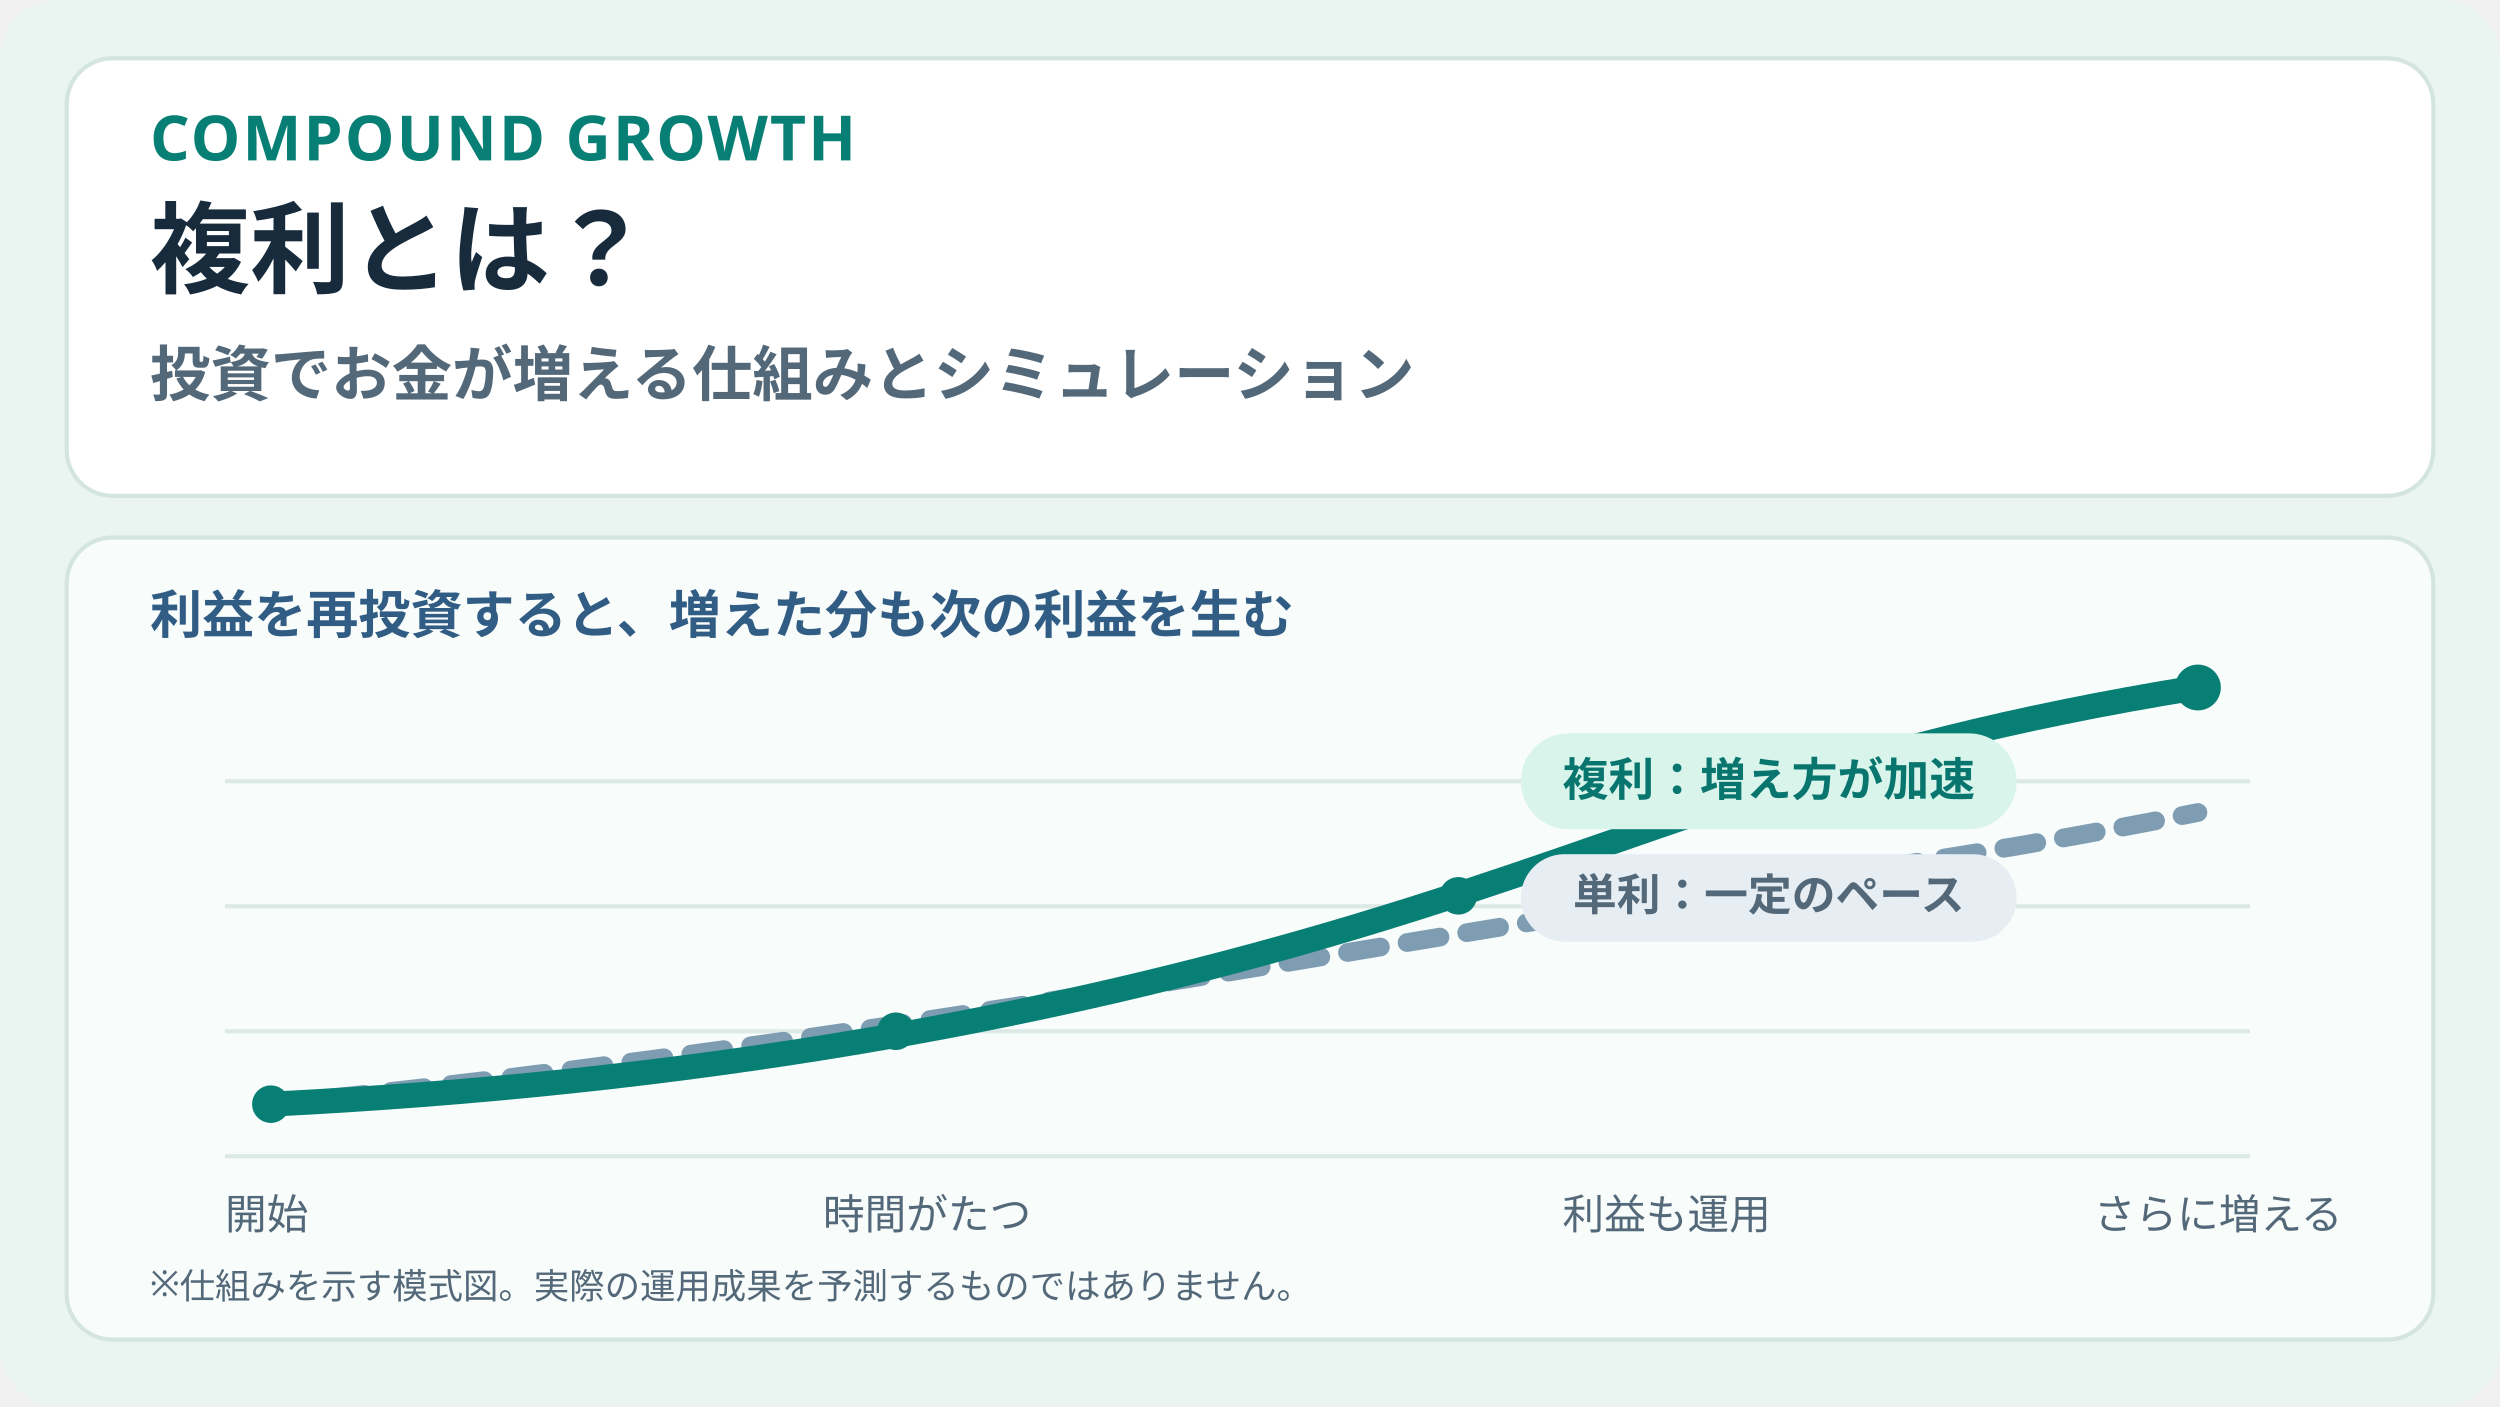
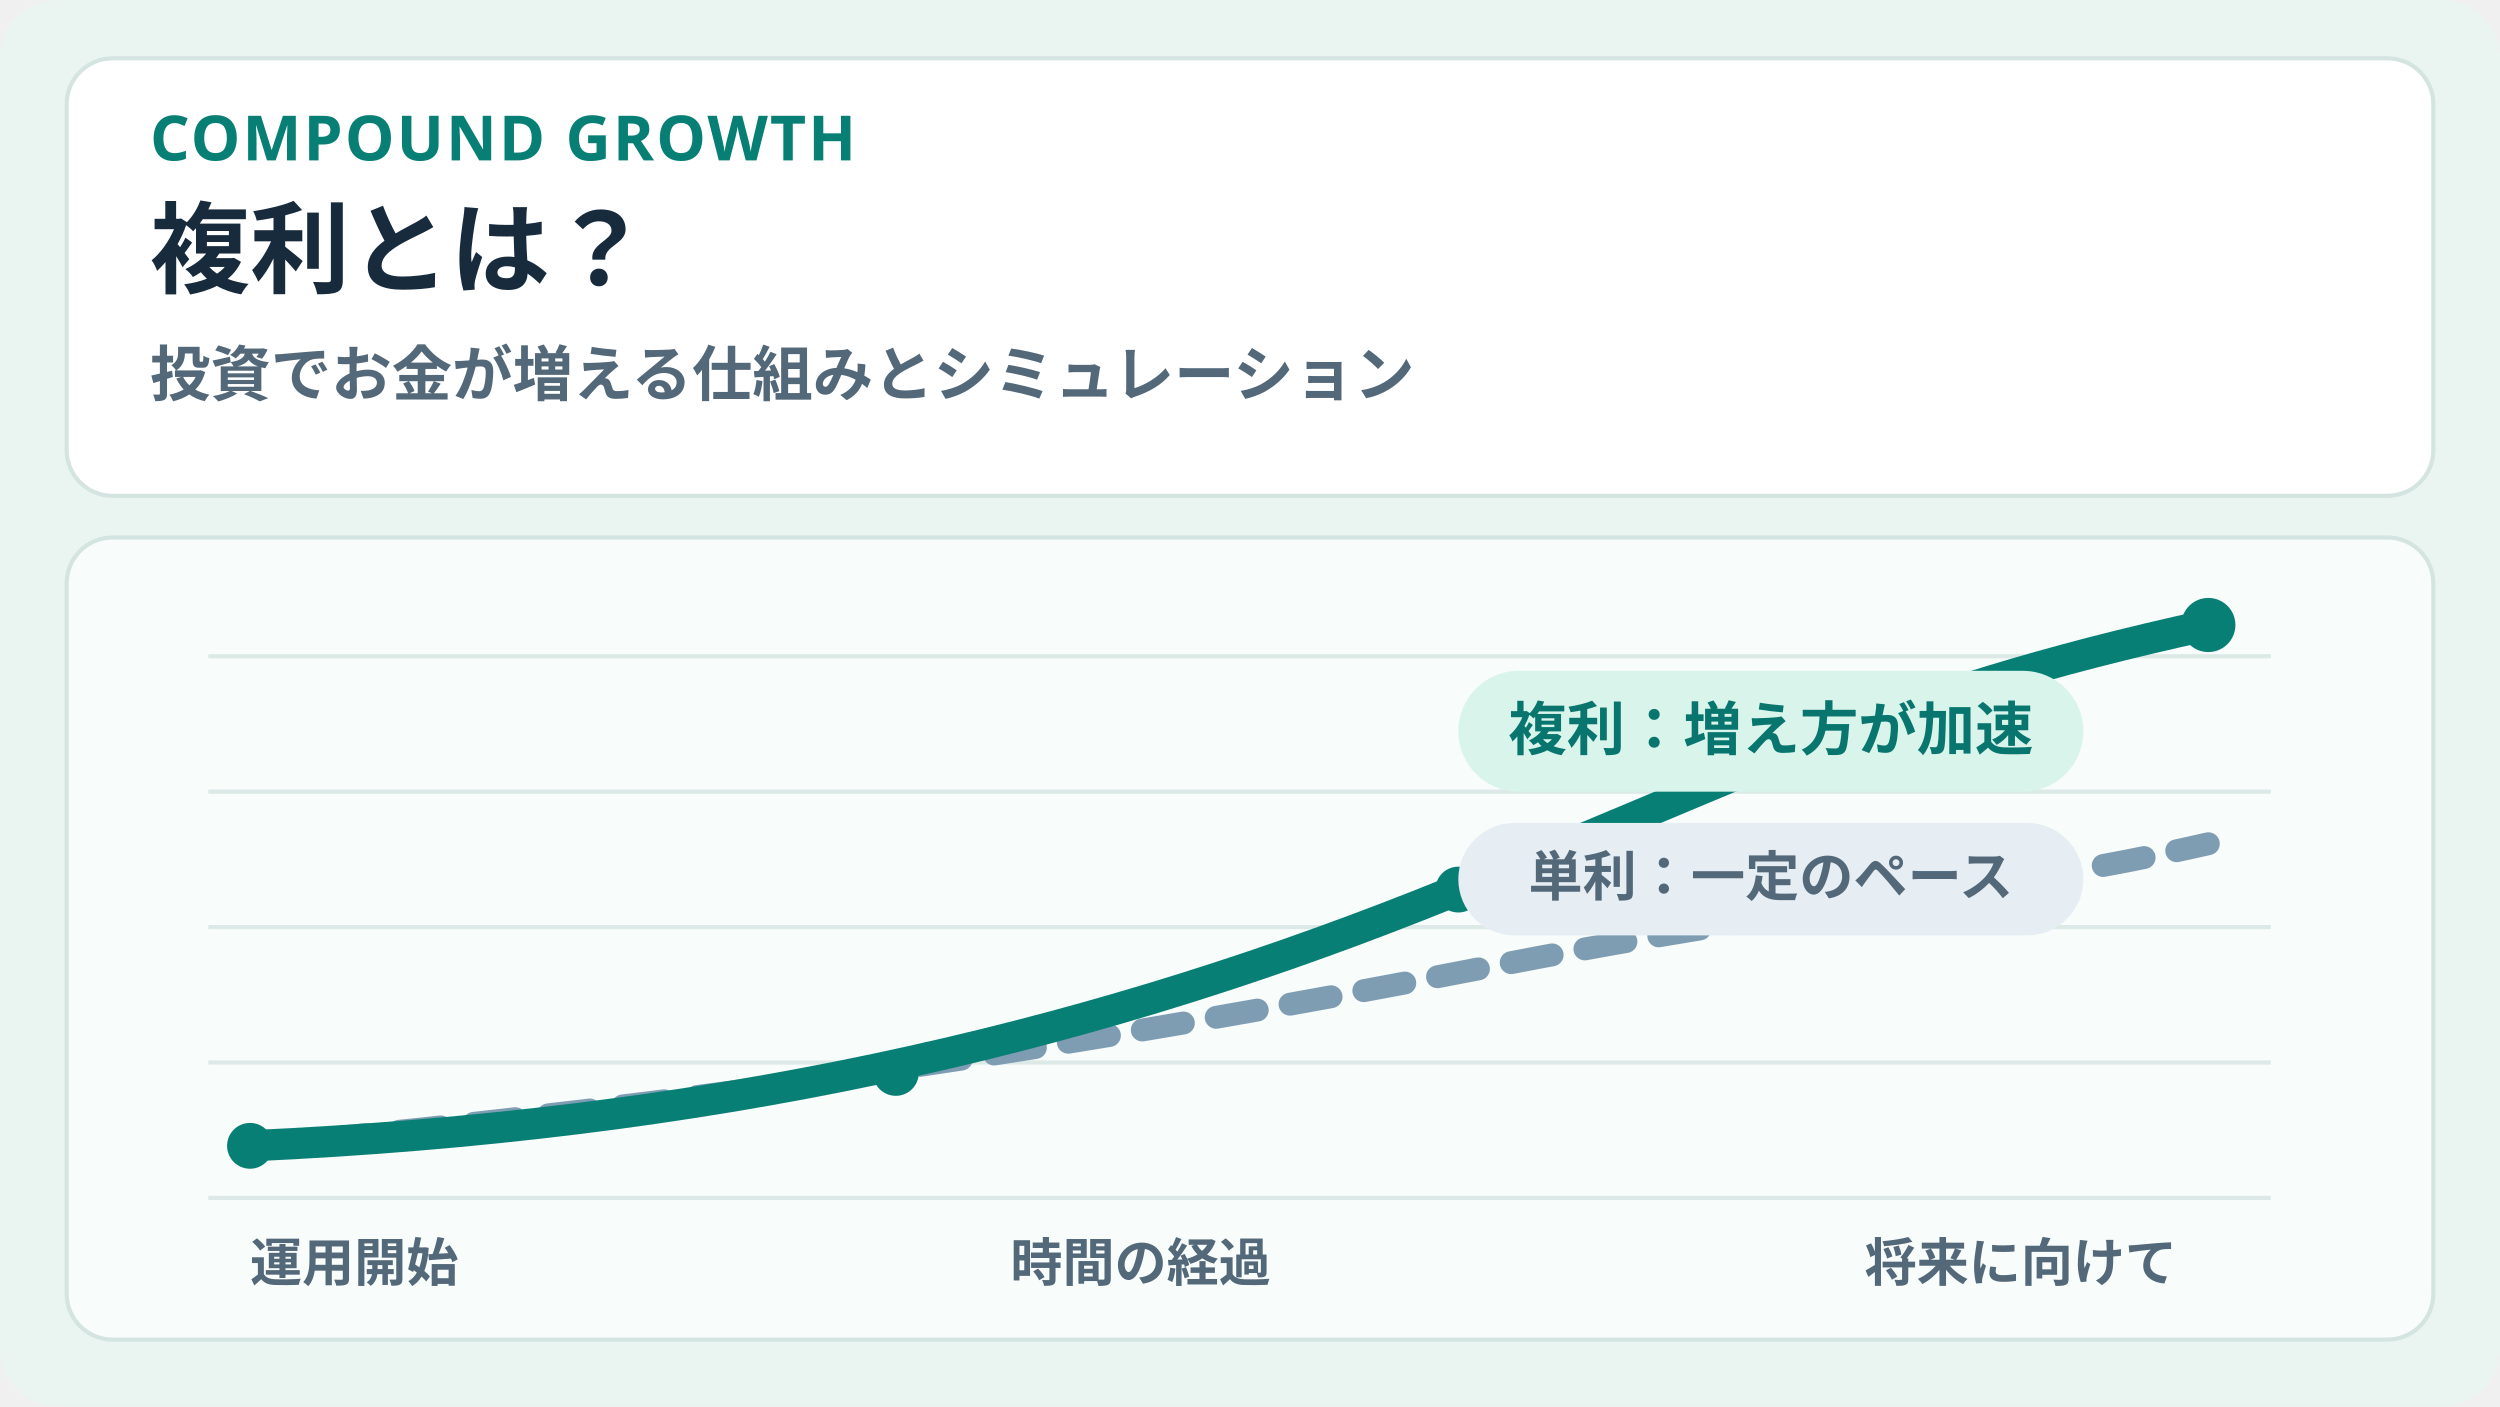
<svg xmlns="http://www.w3.org/2000/svg" width="1200" height="675" viewBox="0 0 1200 675" role="img" aria-labelledby="title desc">
  <rect width="1200" height="675" rx="28" fill="#eaf5f2" />
  <rect x="32" y="28" width="1136" height="210" rx="22" fill="#fff" stroke="#d4e4e0" stroke-width="2" />
  <text x="72" y="77" font-family="sans-serif" font-size="30" font-weight="700" letter-spacing="1" fill="#087f75">COMPOUND GROWTH</text>
  <text x="72" y="137" font-family="sans-serif" font-size="48" font-weight="800" fill="#172b3d">複利とは？</text>
  <text x="72" y="190" font-family="sans-serif" font-size="29" font-weight="650" fill="#536879">投資でお金が増える仕組みとシミュレーション</text>
  <rect x="32" y="258" width="1136" height="385" rx="22" fill="#f8fcfb" stroke="#d4e4e0" stroke-width="2" />
-   <text x="72" y="304" font-family="sans-serif" font-size="25" font-weight="750" fill="#315d85">利益を再投資すると、増えた分も次の利益を生む</text>
  <g stroke="#dce9e7" stroke-width="2">
-     <line x1="108" y1="555" x2="1080" y2="555" />
-     <line x1="108" y1="495" x2="1080" y2="495" />
-     <line x1="108" y1="435" x2="1080" y2="435" />
-     <line x1="108" y1="375" x2="1080" y2="375" />
+     <line x1="100" y1="575" x2="1090" y2="575" />
+     <line x1="100" y1="510" x2="1090" y2="510" />
+     <line x1="100" y1="445" x2="1090" y2="445" />
+     <line x1="100" y1="380" x2="1090" y2="380" />
+     <line x1="100" y1="315" x2="1090" y2="315" />
  </g>
-   <g font-family="sans-serif" font-size="20" fill="#536879">
-     <text x="108" y="590">開始</text>
-     <text x="395" y="590">時間がたつ</text>
-     <text x="750" y="590">利益も運用</text>
-     <text x="1005" y="590">さらに増える</text>
+   <path d="M120 550 C340 530 530 500 710 465 S950 430 1060 405" fill="none" stroke="#7f9db2" stroke-width="11" stroke-linecap="round" stroke-dasharray="20 16" />
+   <path d="M120 550 C340 540 515 500 680 435 S900 335 1060 300" fill="none" stroke="#087f75" stroke-width="15" stroke-linecap="round" />
+   <g fill="#087f75">
+     <circle cx="120" cy="550" r="11" />
+     <circle cx="430" cy="515" r="11" />
+     <circle cx="700" cy="427" r="11" />
+     <circle cx="1060" cy="300" r="13" />
  </g>
-   <path d="M130 530 C330 510 510 480 690 450 S930 415 1055 390" fill="none" stroke="#7f9db2" stroke-width="9" stroke-linecap="round" stroke-dasharray="16 13" />
-   <path d="M130 530 C330 520 500 490 650 445 S870 360 1055 330" fill="none" stroke="#087f75" stroke-width="12" stroke-linecap="round" />
-   <g fill="#087f75">
-     <circle cx="130" cy="530" r="9" />
-     <circle cx="430" cy="495" r="9" />
-     <circle cx="700" cy="430" r="9" />
-     <circle cx="1055" cy="330" r="11" />
+   <rect x="700" y="322" width="300" height="58" rx="29" fill="#d8f4eb" />
+   <text x="850" y="360" text-anchor="middle" font-family="sans-serif" font-size="28" font-weight="800" fill="#08766e">複利：増え方が加速</text>
+   <rect x="700" y="395" width="300" height="54" rx="27" fill="#e6edf3" />
+   <text x="850" y="430" text-anchor="middle" font-family="sans-serif" font-size="26" font-weight="750" fill="#536879">単利：一定のペース</text>
+   <g font-family="sans-serif" font-size="25" font-weight="700" fill="#536879">
+     <text x="120" y="615">運用開始</text>
+     <text x="485" y="615">時間の経過</text>
+     <text x="895" y="615">将来に向けて</text>
  </g>
-   <rect x="730" y="352" width="238" height="46" rx="23" fill="#d8f4eb" />
-   <text x="849" y="382" text-anchor="middle" font-family="sans-serif" font-size="22" font-weight="800" fill="#08766e">複利：増え方が加速</text>
-   <rect x="730" y="410" width="238" height="42" rx="21" fill="#e6edf3" />
-   <text x="849" y="437" text-anchor="middle" font-family="sans-serif" font-size="21" font-weight="700" fill="#536879">単利：一定のペース</text>
-   <text x="72" y="622" font-family="sans-serif" font-size="17" fill="#536879">※仕組みを示す模式図。実際の運用成果を予測するものではありません。</text>
</svg>
